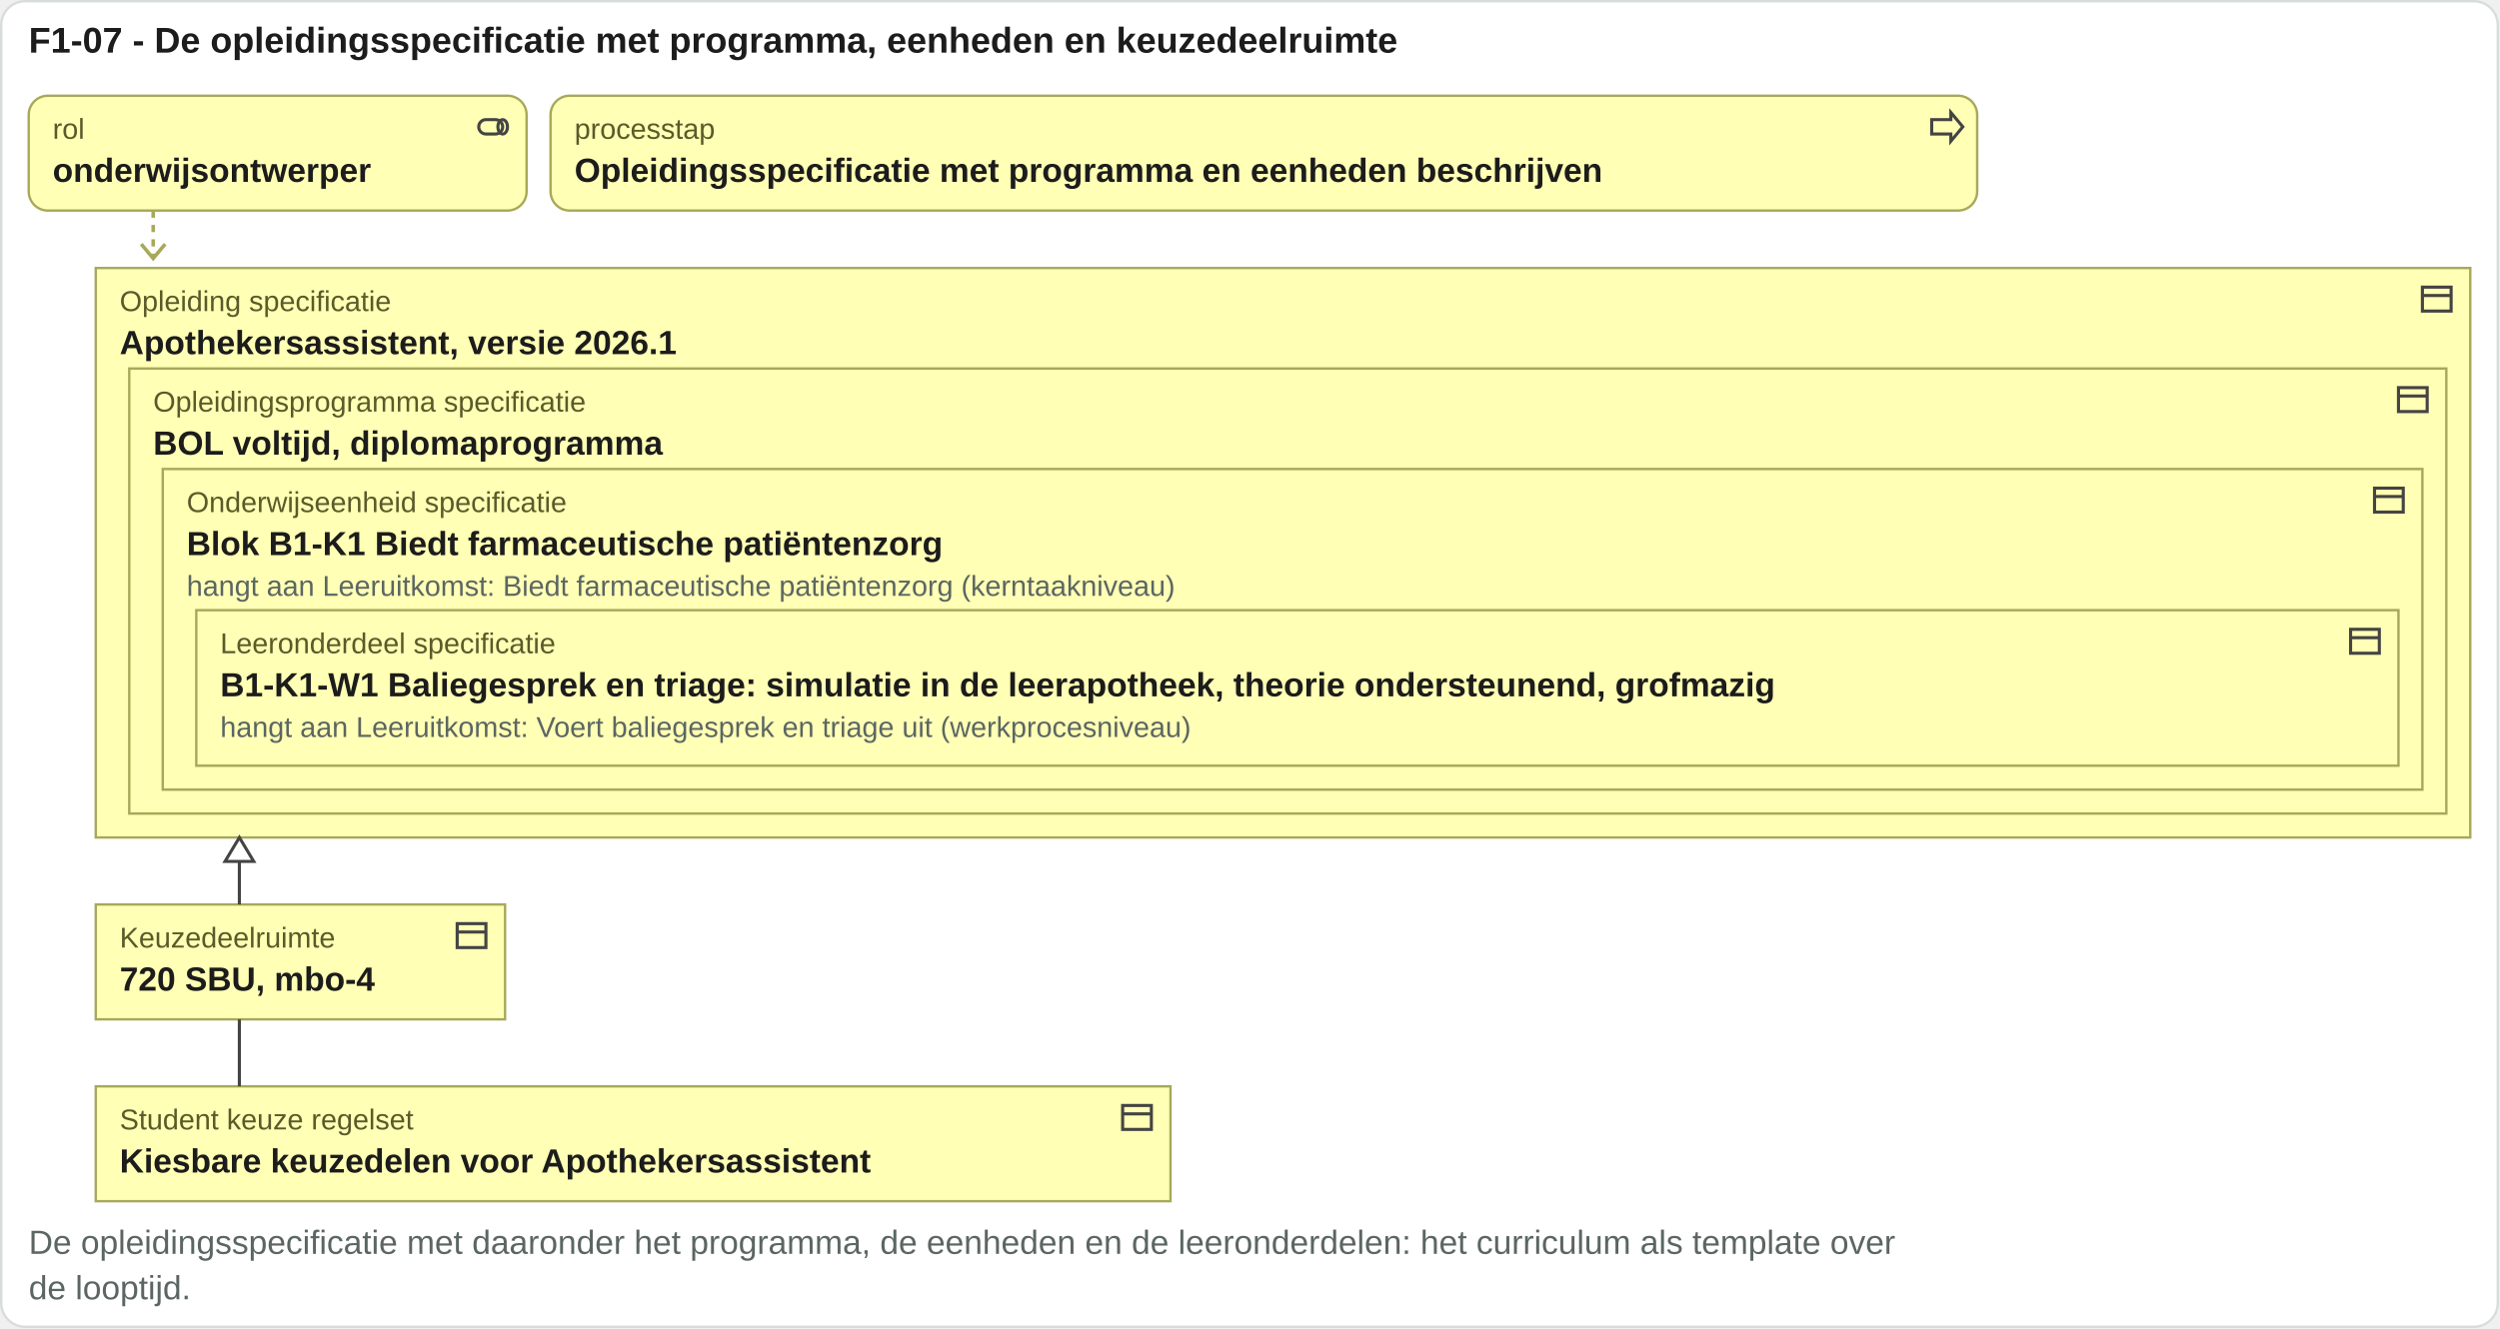
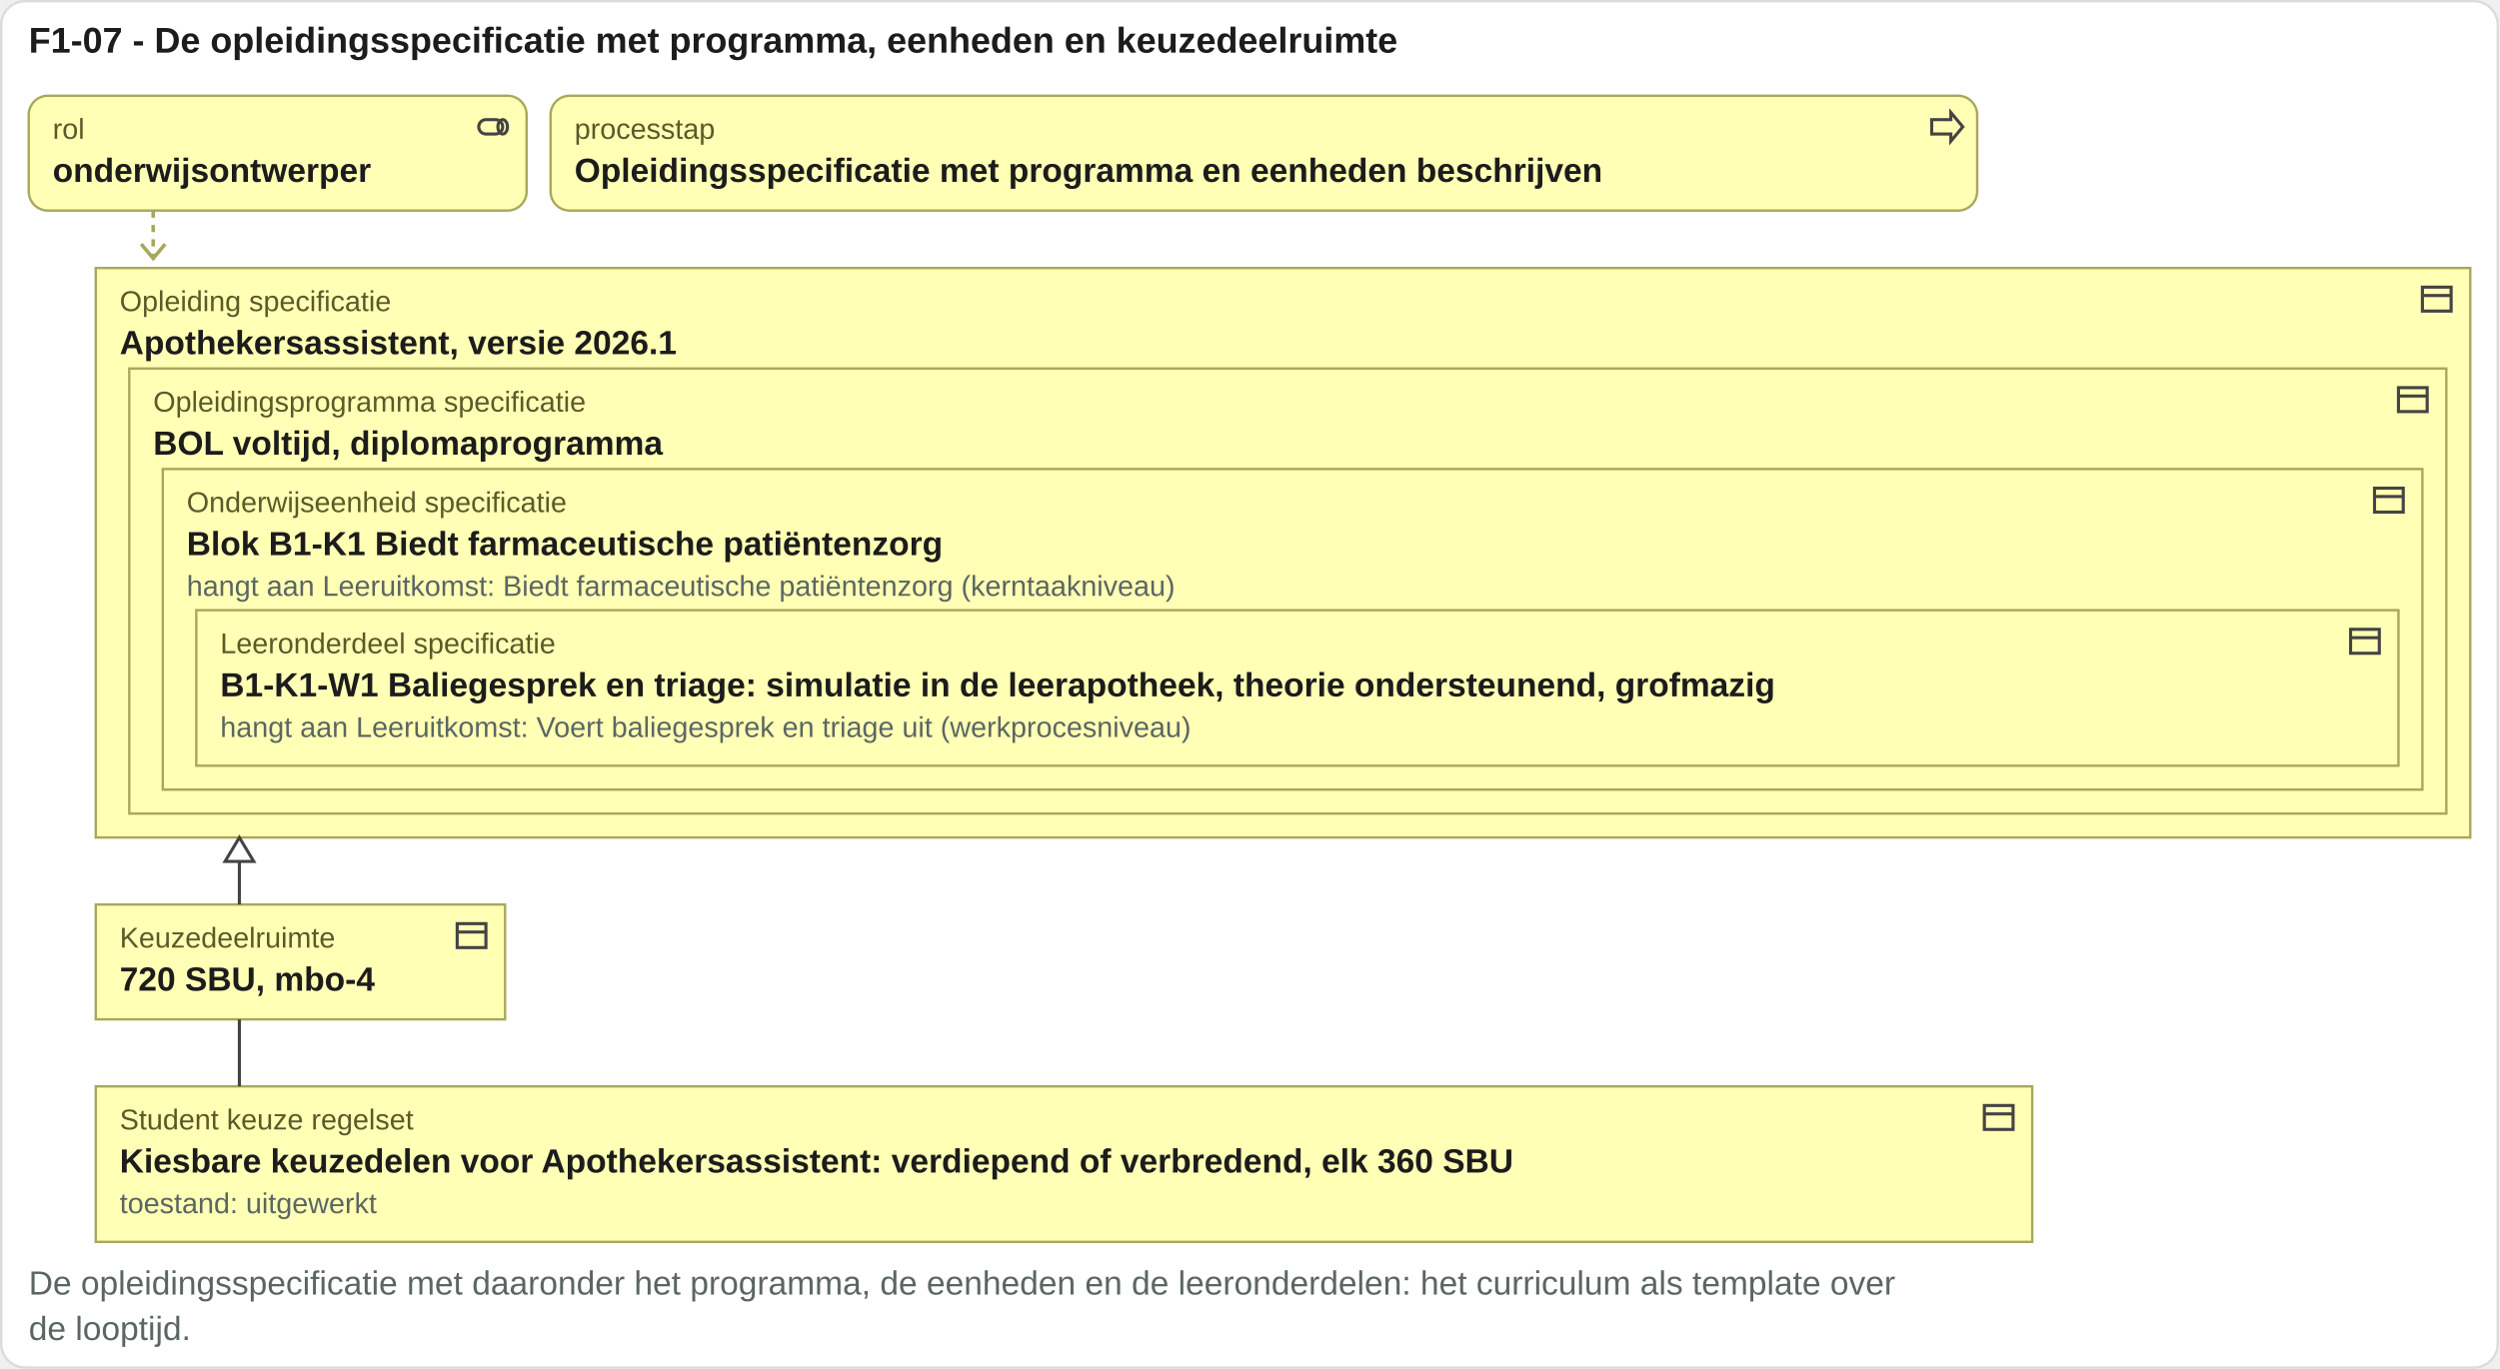
- <svg xmlns="http://www.w3.org/2000/svg" viewBox="0 0 1044 555" width="1044" height="555">
-   <rect x="0.5" y="0.5" width="1043" height="554" rx="10" fill="#ffffff" stroke="#d8ddda" />
+ <svg xmlns="http://www.w3.org/2000/svg" viewBox="0 0 1044 572" width="1044" height="572">
+   <rect x="0.5" y="0.5" width="1043" height="571" rx="10" fill="#ffffff" stroke="#d8ddda" />
  <text x="12" y="22" font-family="Arial, Helvetica, sans-serif" font-size="15" font-weight="bold" fill="#1c1c1c" text-anchor="start">F1-07 - De opleidingsspecificatie met programma, eenheden en keuzedeelruimte</text>
  <rect x="12" y="40" width="208" height="48" rx="8" fill="#ffffb5" stroke="#a8a85a" />
  <g transform="translate(198,45)" fill="none" stroke="#444" stroke-width="1.3">
    <rect x="2" y="5" width="10" height="6" rx="3" />
    <ellipse cx="12" cy="8" rx="2" ry="3" />
  </g>
  <text x="22" y="58" font-family="Arial, Helvetica, sans-serif" font-size="12" fill="#5a5a2a" text-anchor="start">rol</text>
  <text x="22" y="76" font-family="Arial, Helvetica, sans-serif" font-size="14" font-weight="bold" fill="#1c1c1c" text-anchor="start">onderwijsontwerper</text>
  <rect x="230" y="40" width="596" height="48" rx="8" fill="#ffffb5" stroke="#a8a85a" />
  <g transform="translate(805,45)" fill="none" stroke="#444" stroke-width="1.3">
    <path d="M2 5h8V2l5 6-5 6v-3H2z" />
  </g>
  <text x="240" y="58" font-family="Arial, Helvetica, sans-serif" font-size="12" fill="#5a5a2a" text-anchor="start">processtap</text>
  <text x="240" y="76" font-family="Arial, Helvetica, sans-serif" font-size="14" font-weight="bold" fill="#1c1c1c" text-anchor="start">Opleidingsspecificatie met programma en eenheden beschrijven</text>
  <path d="M64 88 V108" stroke="#a8a85a" stroke-width="1.5" stroke-dasharray="3 3" />
  <path d="M59 102 l5 6 5 -6" fill="none" stroke="#a8a85a" stroke-width="1.5" />
  <rect x="40" y="112" width="992" height="238" rx="0" fill="#ffffb5" stroke="#a8a85a" />
  <g transform="translate(1010,117)" fill="none" stroke="#444" stroke-width="1.3">
    <rect x="2" y="3" width="12" height="10" />
    <path d="M2 6.5h12" />
  </g>
  <text x="50" y="130" font-family="Arial, Helvetica, sans-serif" font-size="12" fill="#5a5a2a" text-anchor="start">Opleiding specificatie</text>
  <text x="50" y="148" font-family="Arial, Helvetica, sans-serif" font-size="14" font-weight="bold" fill="#1c1c1c" text-anchor="start">Apothekersassistent, versie 2026.1</text>
  <rect x="54" y="154" width="968" height="186" rx="0" fill="#ffffb5" stroke="#a8a85a" />
  <g transform="translate(1000,159)" fill="none" stroke="#444" stroke-width="1.3">
    <rect x="2" y="3" width="12" height="10" />
    <path d="M2 6.5h12" />
  </g>
  <text x="64" y="172" font-family="Arial, Helvetica, sans-serif" font-size="12" fill="#5a5a2a" text-anchor="start">Opleidingsprogramma specificatie</text>
  <text x="64" y="190" font-family="Arial, Helvetica, sans-serif" font-size="14" font-weight="bold" fill="#1c1c1c" text-anchor="start">BOL voltijd, diplomaprogramma</text>
  <rect x="68" y="196" width="944" height="134" rx="0" fill="#ffffb5" stroke="#a8a85a" />
  <g transform="translate(990,201)" fill="none" stroke="#444" stroke-width="1.3">
    <rect x="2" y="3" width="12" height="10" />
    <path d="M2 6.5h12" />
  </g>
  <text x="78" y="214" font-family="Arial, Helvetica, sans-serif" font-size="12" fill="#5a5a2a" text-anchor="start">Onderwijseenheid specificatie</text>
  <text x="78" y="232" font-family="Arial, Helvetica, sans-serif" font-size="14" font-weight="bold" fill="#1c1c1c" text-anchor="start">Blok B1-K1 Biedt farmaceutische patiëntenzorg</text>
  <rect x="82" y="255" width="920" height="65" rx="0" fill="#ffffb5" stroke="#a8a85a" />
  <g transform="translate(980,260)" fill="none" stroke="#444" stroke-width="1.3">
    <rect x="2" y="3" width="12" height="10" />
    <path d="M2 6.5h12" />
  </g>
  <text x="92" y="273" font-family="Arial, Helvetica, sans-serif" font-size="12" fill="#5a5a2a" text-anchor="start">Leeronderdeel specificatie</text>
  <text x="92" y="291" font-family="Arial, Helvetica, sans-serif" font-size="14" font-weight="bold" fill="#1c1c1c" text-anchor="start">B1-K1-W1 Baliegesprek en triage: simulatie in de leerapotheek, theorie ondersteunend, grofmazig</text>
  <text x="92" y="308" font-family="Arial, Helvetica, sans-serif" font-size="12" fill="#5b6663" text-anchor="start">hangt aan Leeruitkomst: Voert baliegesprek en triage uit (werkprocesniveau)</text>
  <text x="78" y="249" font-family="Arial, Helvetica, sans-serif" font-size="12" fill="#5b6663" text-anchor="start">hangt aan Leeruitkomst: Biedt farmaceutische patiëntenzorg (kerntaakniveau)</text>
  <rect x="40" y="378" width="171" height="48" rx="0" fill="#ffffb5" stroke="#a8a85a" />
  <g transform="translate(189,383)" fill="none" stroke="#444" stroke-width="1.3">
    <rect x="2" y="3" width="12" height="10" />
    <path d="M2 6.5h12" />
  </g>
  <text x="50" y="396" font-family="Arial, Helvetica, sans-serif" font-size="12" fill="#5a5a2a" text-anchor="start">Keuzedeelruimte</text>
  <text x="50" y="414" font-family="Arial, Helvetica, sans-serif" font-size="14" font-weight="bold" fill="#1c1c1c" text-anchor="start">720 SBU, mbo-4</text>
-   <rect x="40" y="454" width="449" height="48" rx="0" fill="#ffffb5" stroke="#a8a85a" />
-   <g transform="translate(467,459)" fill="none" stroke="#444" stroke-width="1.3">
+   <rect x="40" y="454" width="809" height="65" rx="0" fill="#ffffb5" stroke="#a8a85a" />
+   <g transform="translate(827,459)" fill="none" stroke="#444" stroke-width="1.3">
    <rect x="2" y="3" width="12" height="10" />
    <path d="M2 6.5h12" />
  </g>
  <text x="50" y="472" font-family="Arial, Helvetica, sans-serif" font-size="12" fill="#5a5a2a" text-anchor="start">Student keuze regelset</text>
-   <text x="50" y="490" font-family="Arial, Helvetica, sans-serif" font-size="14" font-weight="bold" fill="#1c1c1c" text-anchor="start">Kiesbare keuzedelen voor Apothekersassistent</text>
+   <text x="50" y="490" font-family="Arial, Helvetica, sans-serif" font-size="14" font-weight="bold" fill="#1c1c1c" text-anchor="start">Kiesbare keuzedelen voor Apothekersassistent: verdiepend of verbredend, elk 360 SBU</text>
+   <text x="50" y="507" font-family="Arial, Helvetica, sans-serif" font-size="12" fill="#5b6663" text-anchor="start">toestand: uitgewerkt</text>
  <path d="M100 350V378" stroke="#444" stroke-width="1.3" fill="none" />
  <path d="M100 350l-6 10h12z" fill="#ffffff" stroke="#444" stroke-width="1.3" />
  <path d="M100 426V454" stroke="#444" stroke-width="1.3" fill="none" />
-   <text x="12" y="524" font-family="Arial, Helvetica, sans-serif" font-size="14" fill="#5b6663" text-anchor="start">De opleidingsspecificatie met daaronder het programma, de eenheden en de leeronderdelen: het curriculum als template over</text>
-   <text x="12" y="543" font-family="Arial, Helvetica, sans-serif" font-size="14" fill="#5b6663" text-anchor="start">de looptijd.</text>
+   <text x="12" y="541" font-family="Arial, Helvetica, sans-serif" font-size="14" fill="#5b6663" text-anchor="start">De opleidingsspecificatie met daaronder het programma, de eenheden en de leeronderdelen: het curriculum als template over</text>
+   <text x="12" y="560" font-family="Arial, Helvetica, sans-serif" font-size="14" fill="#5b6663" text-anchor="start">de looptijd.</text>
</svg>
